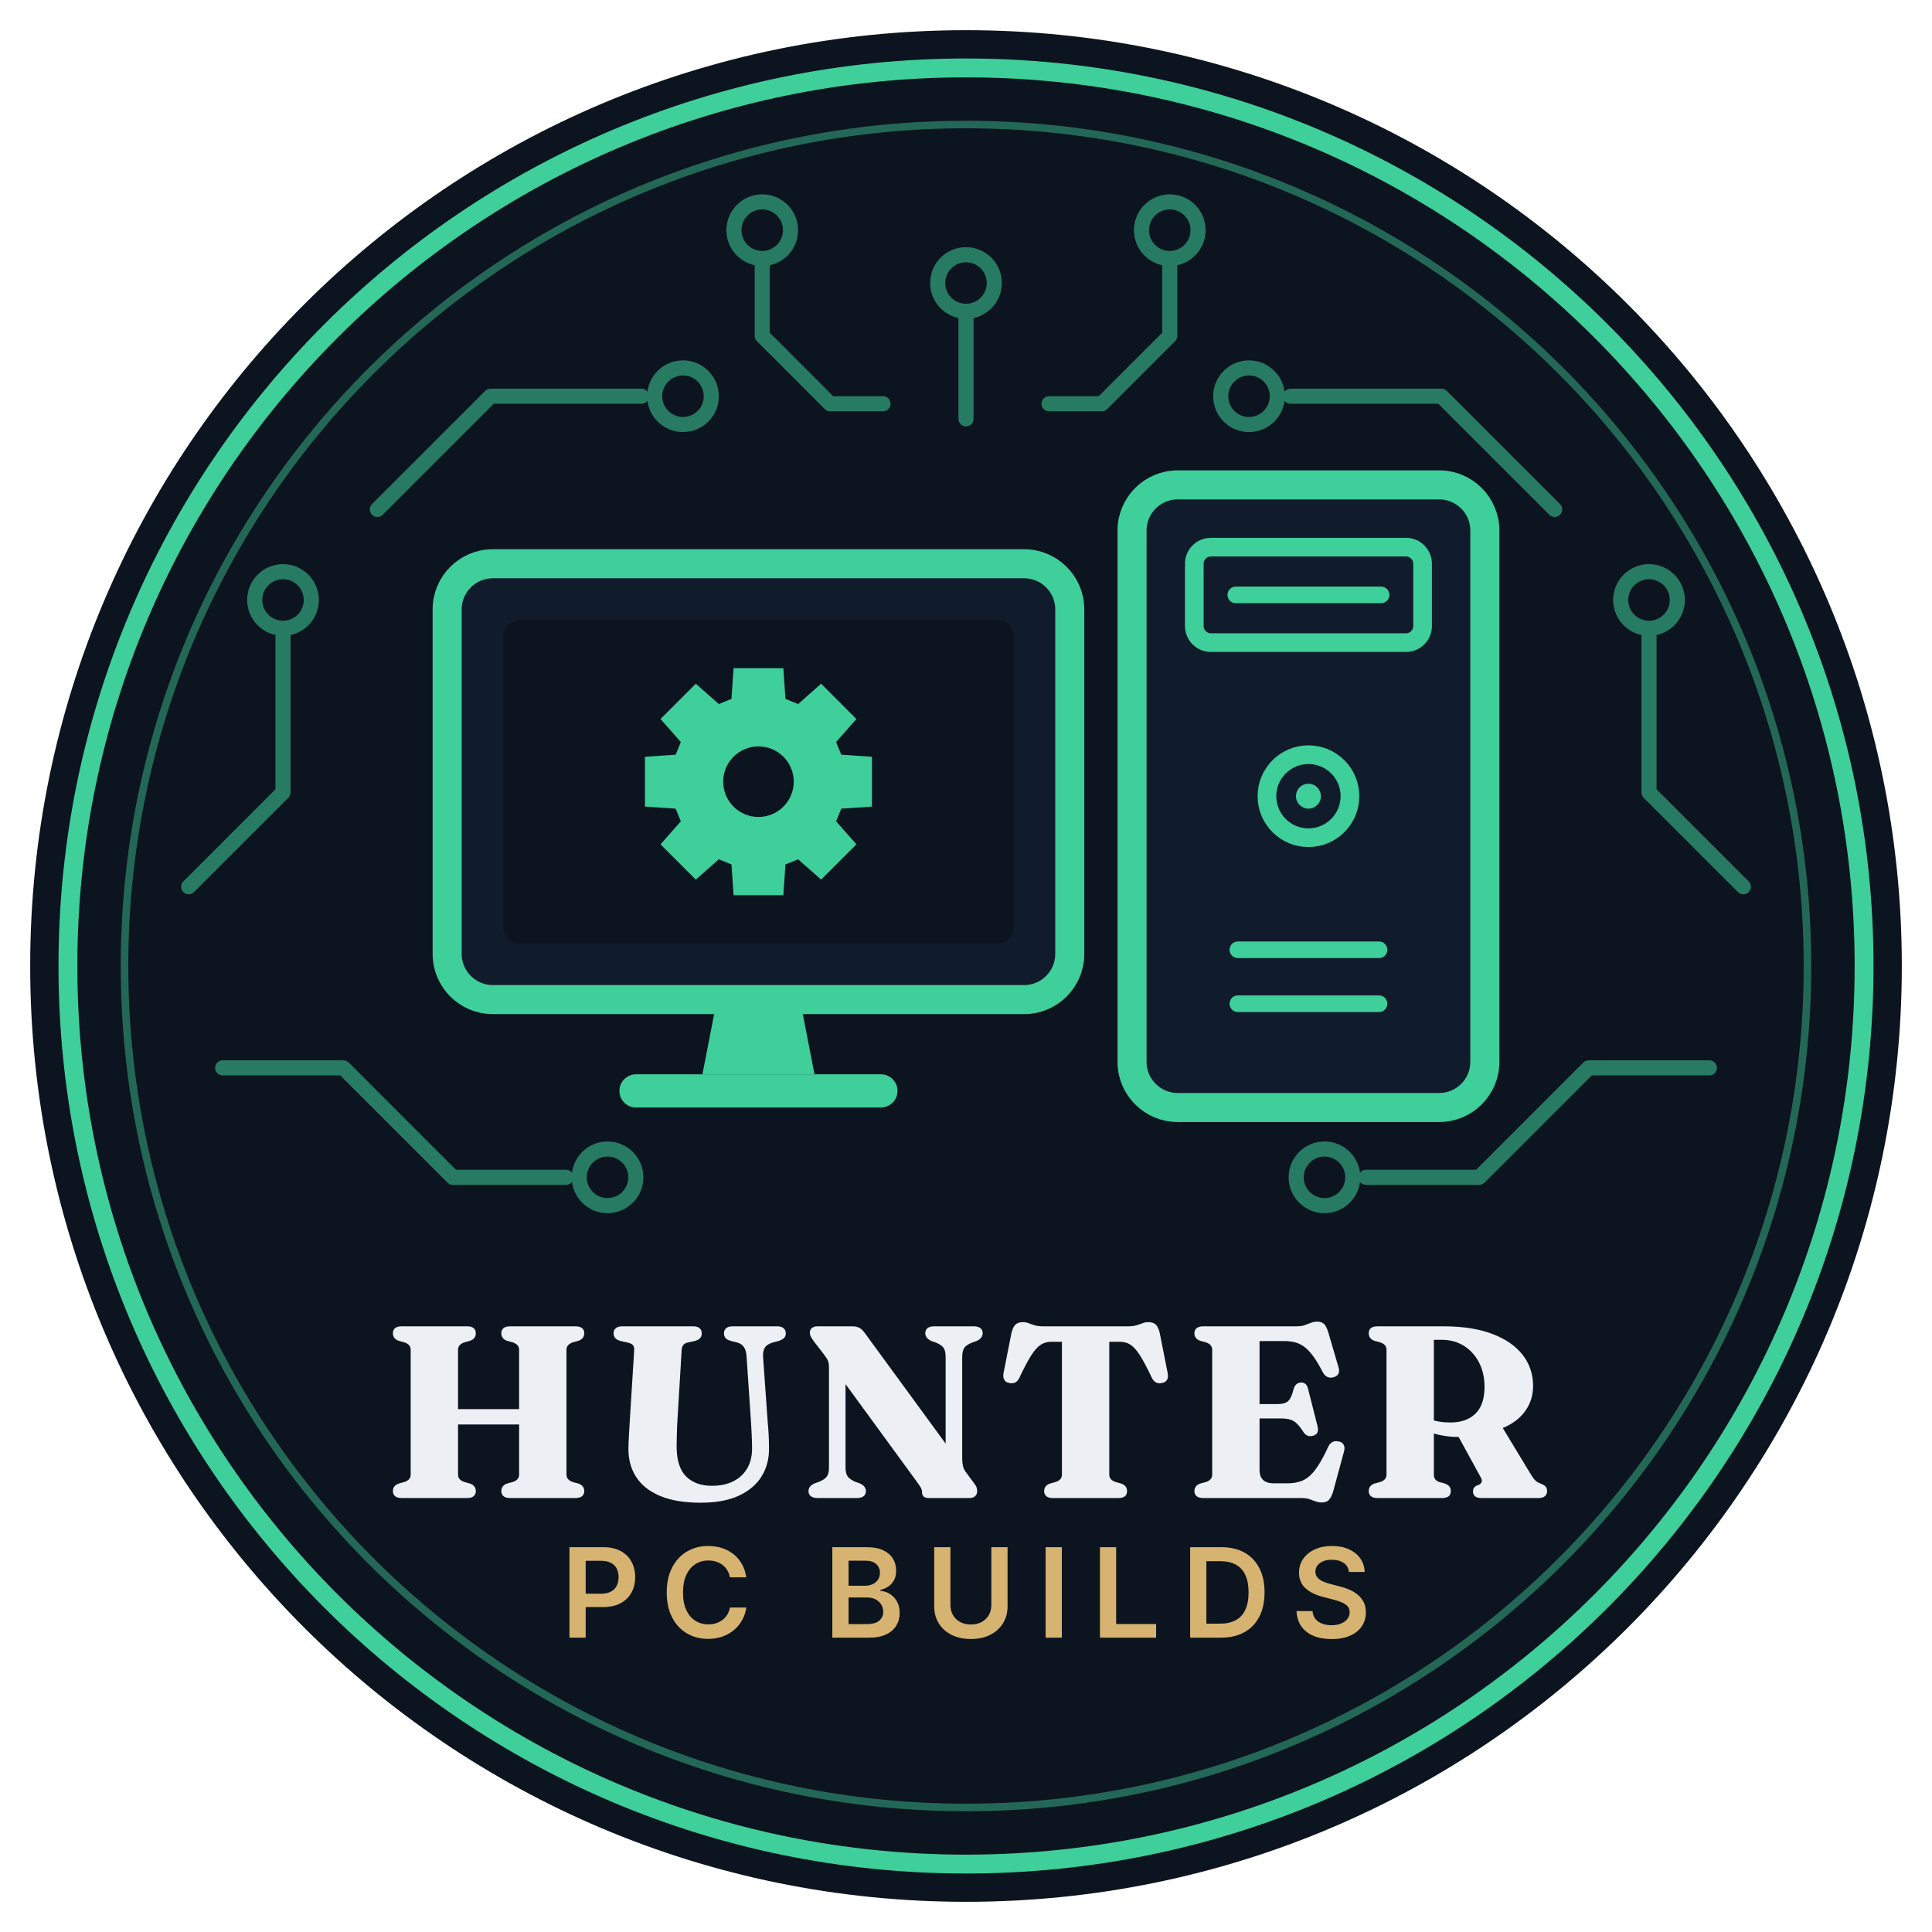
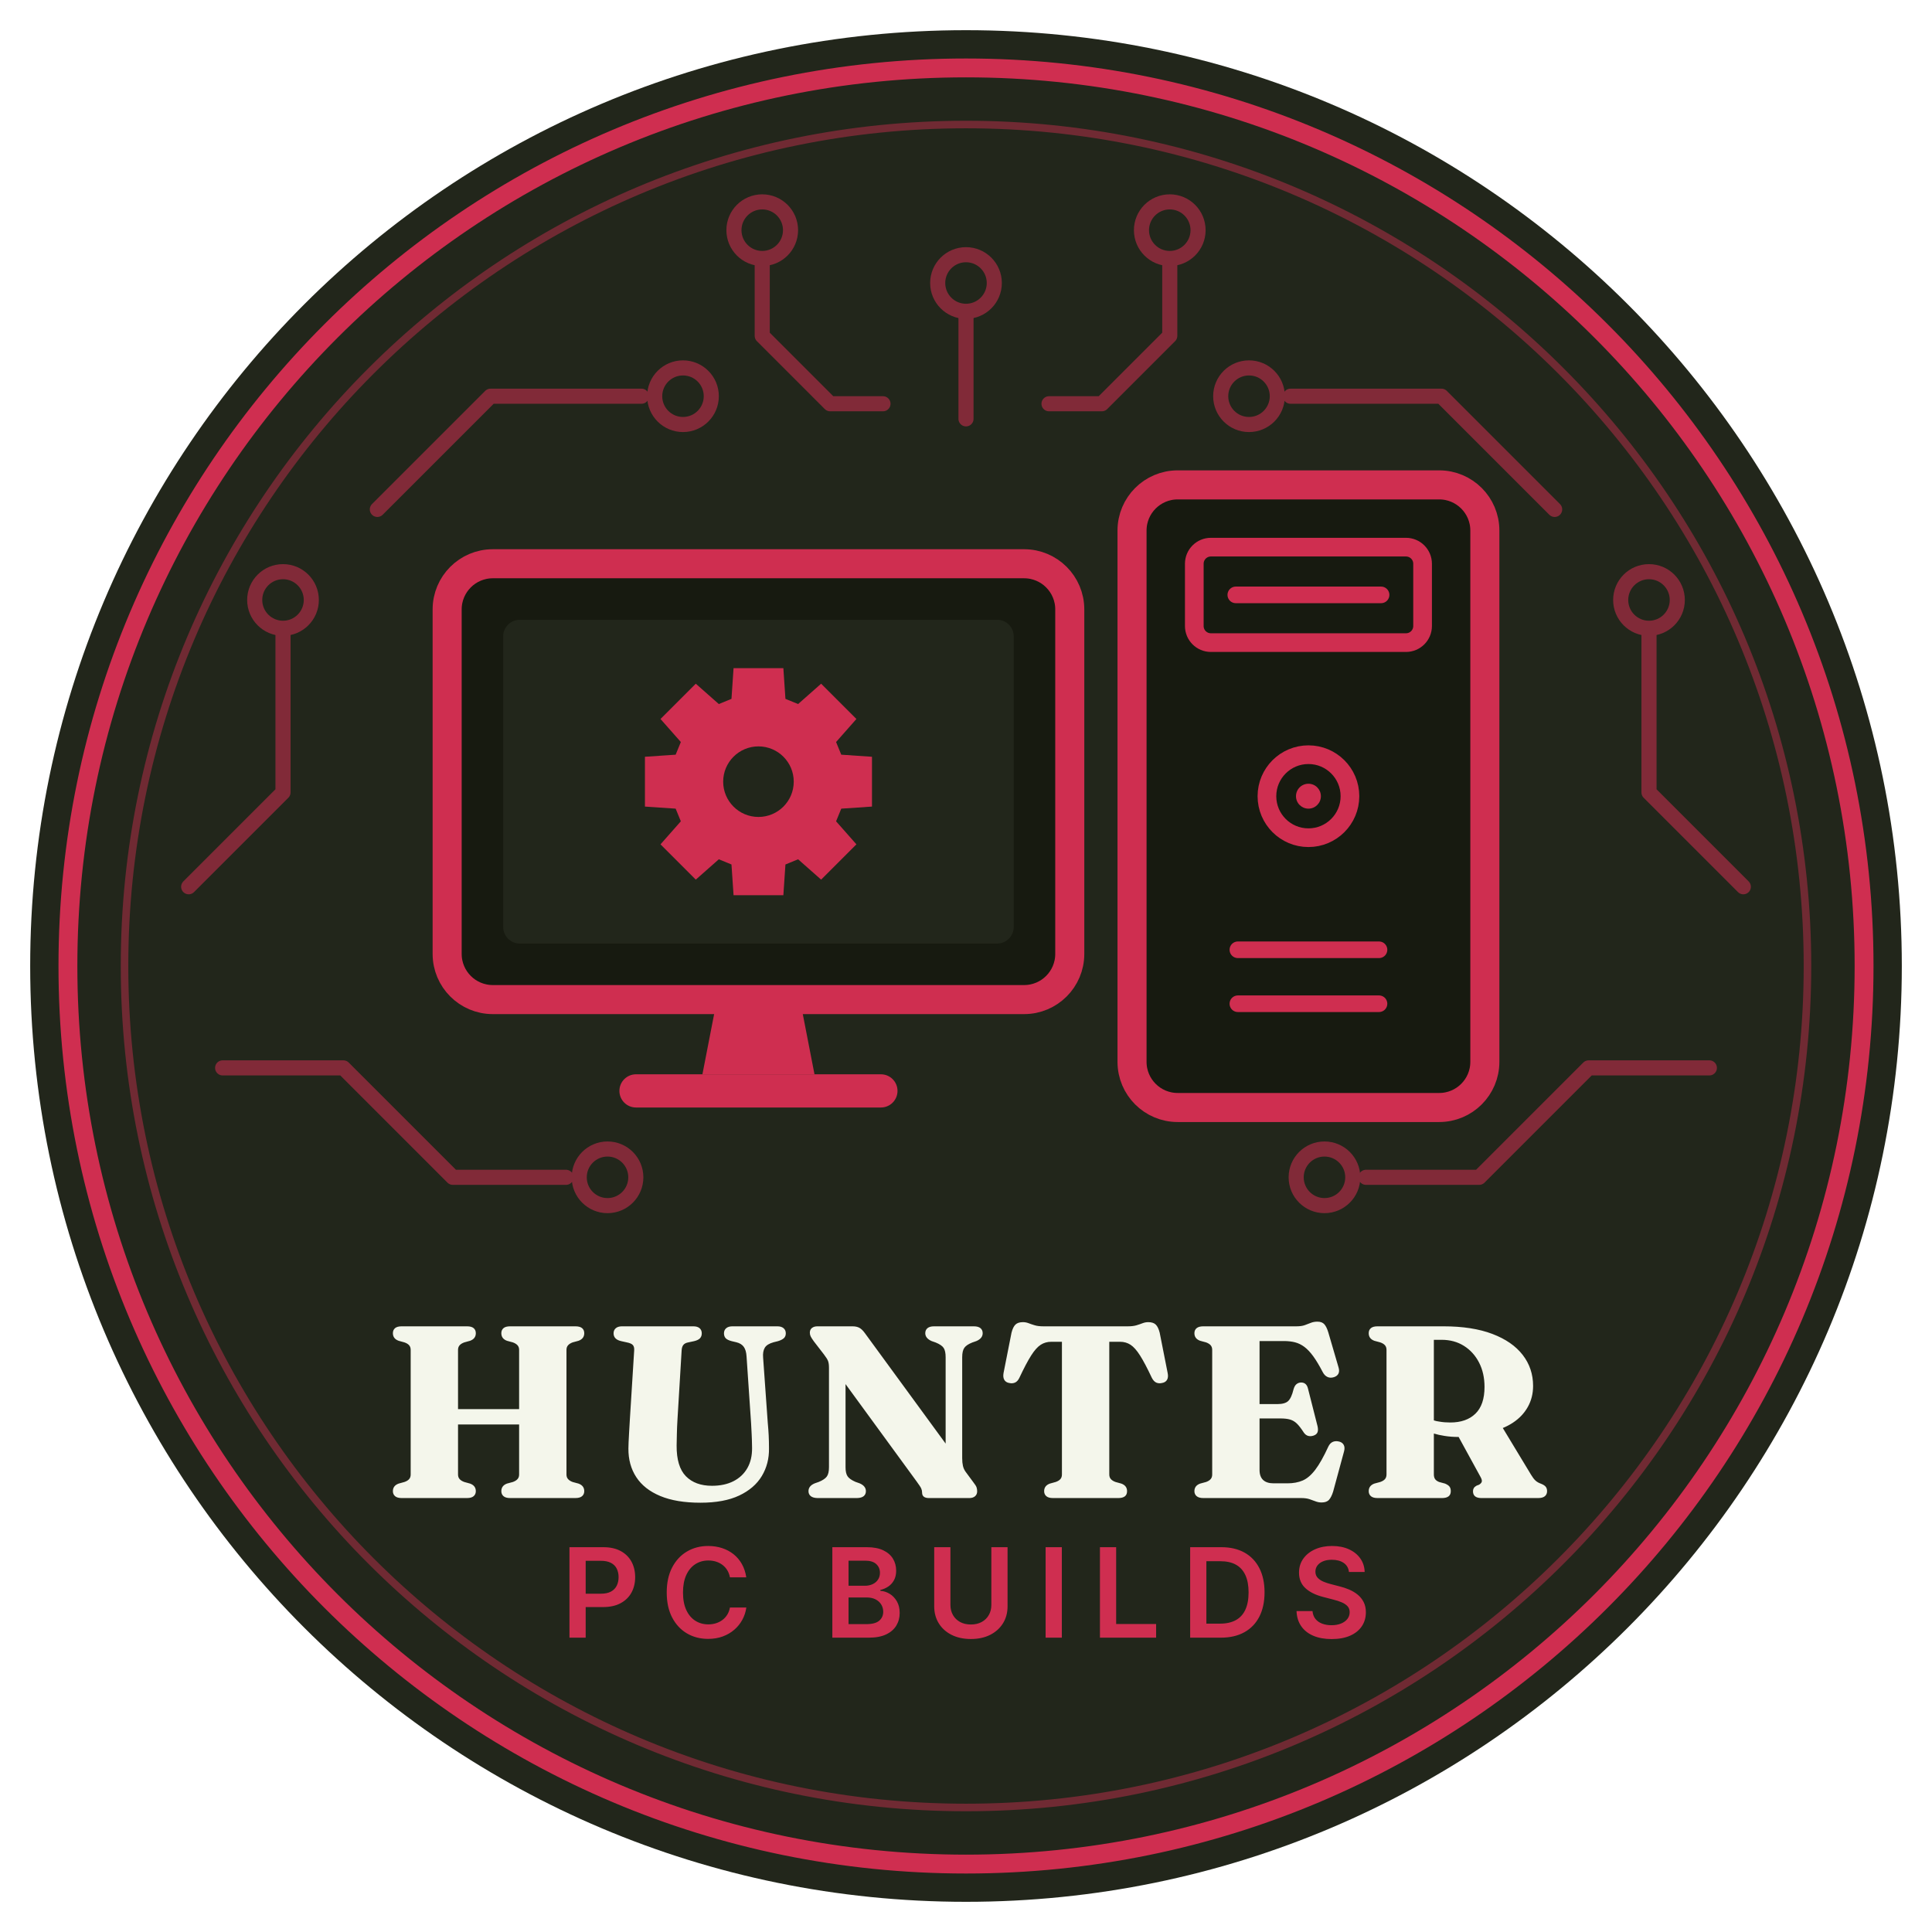
<svg xmlns="http://www.w3.org/2000/svg" viewBox="0 0 1024 1024" role="img" aria-label="HunterPCBuilds logo">
  <defs>
    <clipPath id="c">
      <circle cx="512" cy="512" r="432" />
    </clipPath>
  </defs>
-   <circle cx="512" cy="512" r="496" fill="#0c141f" />
-   <circle cx="512" cy="512" r="476" fill="none" stroke="#3ecf9a" stroke-width="10" />
-   <circle cx="512" cy="512" r="446" fill="none" stroke="#3ecf9a" stroke-width="4" opacity=".45" />
-   <g clip-path="url(#c)" fill="none" stroke="#3ecf9a" stroke-width="8" stroke-linecap="round" stroke-linejoin="round" opacity=".55">
+   <circle cx="512" cy="512" r="496" fill="#22261b" />
+   <circle cx="512" cy="512" r="476" fill="none" stroke="#cf2e50" stroke-width="10" />
+   <circle cx="512" cy="512" r="446" fill="none" stroke="#cf2e50" stroke-width="4" opacity=".45" />
+   <g clip-path="url(#c)" fill="none" stroke="#cf2e50" stroke-width="8" stroke-linecap="round" stroke-linejoin="round" opacity=".55">
    <path d="M100 470 L150 420 V334" />
    <path d="M924.0 470 L874.0 420 V 334" />
    <path d="M200 270 L260 210 H340" />
    <path d="M824.0 270 L764.0 210 H 684.0" />
    <path d="M404 138 V178 L440 214 H468" />
    <path d="M620.0 138 V 178 L584.0 214 H 556.0" />
    <path d="M118 566 H182 L240 624 H300" />
    <path d="M906.0 566 H 842.0 L784.0 624 H 724.0" />
    <path d="M512 166 V222" />
-     <circle cx="150" cy="318" r="15" fill="#0c141f" />
-     <circle cx="874" cy="318" r="15" fill="#0c141f" />
-     <circle cx="362" cy="210" r="15" fill="#0c141f" />
-     <circle cx="662" cy="210" r="15" fill="#0c141f" />
-     <circle cx="404" cy="122" r="15" fill="#0c141f" />
-     <circle cx="620" cy="122" r="15" fill="#0c141f" />
-     <circle cx="322" cy="624" r="15" fill="#0c141f" />
-     <circle cx="702" cy="624" r="15" fill="#0c141f" />
-     <circle cx="512" cy="150" r="15" fill="#0c141f" />
+     <circle cx="150" cy="318" r="15" fill="#22261b" />
+     <circle cx="874" cy="318" r="15" fill="#22261b" />
+     <circle cx="362" cy="210" r="15" fill="#22261b" />
+     <circle cx="662" cy="210" r="15" fill="#22261b" />
+     <circle cx="404" cy="122" r="15" fill="#22261b" />
+     <circle cx="620" cy="122" r="15" fill="#22261b" />
+     <circle cx="322" cy="624" r="15" fill="#22261b" />
+     <circle cx="702" cy="624" r="15" fill="#22261b" />
+     <circle cx="512" cy="150" r="15" fill="#22261b" />
  </g>
  <g transform="translate(512,422) scale(1.1) translate(-465,-412)">
-     <rect x="215" y="300" width="300" height="210" rx="22" fill="#101c2b" stroke="#3ecf9a" stroke-width="14" />
-     <rect x="242" y="327" width="246" height="156" rx="8" fill="#0c141f" />
-     <path d="M404.9,392.0 L419.7,393.0 L419.7,417.0 L404.9,418.0 L402.4,424.1 L412.2,435.2 L395.2,452.2 L384.1,442.4 L378.0,444.9 L377.0,459.7 L353.0,459.7 L352.0,444.9 L345.9,442.4 L334.8,452.2 L317.8,435.2 L327.6,424.1 L325.1,418.0 L310.3,417.0 L310.3,393.0 L325.1,392.0 L327.6,385.9 L317.8,374.8 L334.8,357.8 L345.9,367.6 L352.0,365.1 L353.0,350.3 L377.0,350.3 L378.0,365.1 L384.1,367.6 L395.2,357.8 L412.2,374.8 L402.4,385.9Z M382,405 A17,17 0 1 0 348,405 A17,17 0 1 0 382,405Z" fill="#3ecf9a" fill-rule="evenodd" />
-     <path d="M345 510 H385 L392 546 H338Z" fill="#3ecf9a" />
-     <rect x="298" y="546" width="134" height="16" rx="8" fill="#3ecf9a" />
-     <rect x="545" y="262" width="170" height="300" rx="22" fill="#101c2b" stroke="#3ecf9a" stroke-width="14" />
-     <rect x="575" y="292" width="110" height="46" rx="8" fill="none" stroke="#3ecf9a" stroke-width="9" />
-     <path d="M595 315 H665" stroke="#3ecf9a" stroke-width="8" stroke-linecap="round" />
-     <circle cx="630" cy="412" r="20" fill="none" stroke="#3ecf9a" stroke-width="9" />
-     <circle cx="630" cy="412" r="6" fill="#3ecf9a" />
-     <path d="M596 486 H664 M596 512 H664" stroke="#3ecf9a" stroke-width="8" stroke-linecap="round" />
+     <rect x="215" y="300" width="300" height="210" rx="22" fill="#171a10" stroke="#cf2e50" stroke-width="14" />
+     <rect x="242" y="327" width="246" height="156" rx="8" fill="#22261b" />
+     <path d="M404.9,392.0 L419.7,393.0 L419.7,417.0 L404.9,418.0 L402.4,424.1 L412.2,435.2 L395.2,452.2 L384.1,442.4 L378.0,444.9 L377.0,459.7 L353.0,459.7 L352.0,444.9 L345.9,442.4 L334.8,452.2 L317.8,435.2 L327.6,424.1 L325.1,418.0 L310.3,417.0 L310.3,393.0 L325.1,392.0 L327.6,385.9 L317.8,374.8 L334.8,357.8 L345.9,367.6 L352.0,365.1 L353.0,350.3 L377.0,350.3 L378.0,365.1 L384.1,367.6 L395.2,357.8 L412.2,374.8 L402.4,385.9Z M382,405 A17,17 0 1 0 348,405 A17,17 0 1 0 382,405Z" fill="#cf2e50" fill-rule="evenodd" />
+     <path d="M345 510 H385 L392 546 H338Z" fill="#cf2e50" />
+     <rect x="298" y="546" width="134" height="16" rx="8" fill="#cf2e50" />
+     <rect x="545" y="262" width="170" height="300" rx="22" fill="#171a10" stroke="#cf2e50" stroke-width="14" />
+     <rect x="575" y="292" width="110" height="46" rx="8" fill="none" stroke="#cf2e50" stroke-width="9" />
+     <path d="M595 315 H665" stroke="#cf2e50" stroke-width="8" stroke-linecap="round" />
+     <circle cx="630" cy="412" r="20" fill="none" stroke="#cf2e50" stroke-width="9" />
+     <circle cx="630" cy="412" r="6" fill="#cf2e50" />
+     <path d="M596 486 H664 M596 512 H664" stroke="#cf2e50" stroke-width="8" stroke-linecap="round" />
  </g>
-   <path d="M242.766 781.517Q242.766 783.012 243.611 783.955Q244.456 784.898 246.081 785.483L249.137 786.328Q252.193 787.433 252.193 790.359Q252.193 791.984 251.055 792.992Q249.917 794.0 247.512 794.0H212.923Q210.517 794.0 209.379 792.992Q208.242 791.984 208.242 790.359Q208.242 787.433 211.297 786.328L214.353 785.483Q216.044 784.898 216.856 783.955Q217.669 783.012 217.669 781.517V715.46Q217.669 713.964 216.856 713.022Q216.044 712.079 214.353 711.494L211.297 710.648Q208.242 709.543 208.242 706.617Q208.242 704.927 209.379 703.952Q210.517 702.977 212.923 702.977H247.512Q249.917 702.977 251.055 703.952Q252.193 704.927 252.193 706.617Q252.193 709.543 249.137 710.648L246.081 711.494Q244.456 712.079 243.611 713.022Q242.766 713.964 242.766 715.46V746.863H275.144V715.46Q275.144 713.964 274.299 713.022Q273.453 712.079 271.828 711.494L268.707 710.648Q265.716 709.543 265.716 706.617Q265.716 704.927 266.854 703.952Q267.992 702.977 270.398 702.977H304.922Q307.392 702.977 308.53 703.952Q309.668 704.927 309.668 706.617Q309.668 709.543 306.612 710.648L303.491 711.494Q301.931 712.079 301.086 713.022Q300.24 713.964 300.24 715.46V781.517Q300.24 783.012 301.086 783.955Q301.931 784.898 303.491 785.483L306.612 786.328Q309.668 787.433 309.668 790.359Q309.668 791.984 308.53 792.992Q307.392 794.0 304.922 794.0H270.398Q267.992 794.0 266.854 792.992Q265.716 791.984 265.716 790.359Q265.716 787.433 268.707 786.328L271.828 785.483Q273.453 784.898 274.299 783.955Q275.144 783.012 275.144 781.517V754.99H242.766Z M398.091 754.34 395.685 718.906Q395.49 715.655 394.222 713.867Q392.954 712.079 390.289 711.429L387.818 710.844Q385.542 710.258 384.632 709.283Q383.722 708.308 383.722 706.682Q383.722 704.992 384.892 703.984Q386.062 702.977 388.208 702.977H412.004Q414.15 702.977 415.32 703.984Q416.49 704.992 416.49 706.682Q416.49 708.308 415.483 709.251Q414.475 710.193 412.329 710.844L409.989 711.429Q406.478 712.404 405.34 714.354Q404.202 716.305 404.462 719.491L406.933 754.145Q407.258 757.526 407.421 760.776Q407.583 764.027 407.583 767.603Q407.713 775.795 403.78 782.329Q399.846 788.864 391.784 792.667Q383.722 796.471 371.239 796.471Q358.495 796.471 349.978 792.927Q341.461 789.384 337.235 782.915Q333.009 776.445 333.074 767.733Q333.074 766.368 333.171 764.352Q333.269 762.337 333.431 759.346Q333.594 756.355 333.854 752.129L336.13 715.72Q336.26 713.834 335.414 712.892Q334.569 711.949 332.229 711.494L329.303 710.844Q325.207 709.933 325.207 706.682Q325.207 704.992 326.377 703.984Q327.547 702.977 329.693 702.977H367.468Q369.678 702.977 370.816 703.984Q371.954 704.992 371.954 706.682Q371.954 708.308 371.011 709.316Q370.068 710.323 367.858 710.844L364.802 711.494Q363.047 711.819 362.234 712.794Q361.421 713.769 361.291 715.59L359.081 752.259Q358.82 756.55 358.755 760.061Q358.69 763.572 358.625 766.173Q358.56 777.356 363.534 782.427Q368.508 787.498 377.35 787.498Q383.982 787.498 388.761 785.06Q393.539 782.622 396.108 778.136Q398.676 773.65 398.611 767.408Q398.546 762.792 398.383 759.866Q398.221 756.94 398.091 754.34Z M458.946 790.359Q458.946 791.984 457.809 792.96Q456.671 793.935 454.265 794.0H433.265Q430.859 793.935 429.689 792.96Q428.518 791.984 428.518 790.359Q428.518 787.563 431.834 786.198L434.045 785.418Q437.036 784.182 438.206 782.622Q439.376 781.062 439.376 777.616V724.952Q439.376 722.677 438.889 721.376Q438.401 720.076 436.646 717.8L431.379 710.974Q430.144 709.283 429.689 708.34Q429.234 707.398 429.234 706.357Q429.234 704.732 430.339 703.854Q431.444 702.977 433.265 702.977H451.794Q454.005 702.977 455.468 703.757Q456.931 704.537 458.426 706.617L501.207 765.133V719.361Q501.207 716.045 500.167 714.452Q499.127 712.859 495.941 711.559L493.73 710.779Q490.414 709.283 490.414 706.617Q490.414 704.927 491.585 703.952Q492.755 702.977 495.096 702.977H516.096Q518.502 702.977 519.672 703.952Q520.842 704.927 520.842 706.617Q520.842 709.348 517.526 710.779L515.316 711.559Q512.325 712.729 511.155 714.322Q509.984 715.915 509.984 719.361V772.87Q509.984 775.21 510.375 776.933Q510.765 778.656 511.805 780.086L515.836 785.548Q517.331 787.433 517.624 788.409Q517.917 789.384 517.917 790.424Q517.917 792.049 516.811 793.025Q515.706 794.0 513.755 794.0H492.365Q488.724 794.0 488.724 791.074Q488.724 789.969 488.269 788.929Q487.814 787.888 485.798 785.158L448.154 733.599V777.681Q448.154 780.867 449.226 782.46Q450.299 784.052 453.42 785.418L455.63 786.198Q458.946 787.628 458.946 790.359Z M552.961 702.977H597.822Q600.553 702.977 602.373 702.424Q604.194 701.871 605.624 701.319Q607.055 700.766 608.615 700.766Q611.216 700.766 612.548 702.034Q613.881 703.302 614.661 706.357L618.888 727.748Q619.343 729.958 618.562 731.324Q617.782 732.689 615.897 733.014Q614.141 733.404 612.809 732.787Q611.476 732.169 610.5 730.284Q606.859 722.547 604.259 718.451Q601.658 714.354 599.22 712.762Q596.782 711.169 593.596 711.169H587.94V781.517Q587.94 783.012 588.785 783.955Q589.63 784.898 591.255 785.483L594.311 786.328Q597.367 787.433 597.367 790.359Q597.367 794.0 592.686 794.0H558.097Q555.691 794.0 554.553 792.992Q553.416 791.984 553.416 790.359Q553.416 787.433 556.471 786.328L559.527 785.483Q561.218 784.898 562.03 783.955Q562.843 783.012 562.843 781.517V711.169H557.187Q554.066 711.169 551.595 712.762Q549.125 714.354 546.524 718.451Q543.923 722.547 540.282 730.284Q539.372 732.169 538.007 732.787Q536.641 733.404 534.886 733.014Q533.065 732.689 532.285 731.324Q531.505 729.958 531.895 727.748L536.121 706.357Q536.901 703.302 538.234 702.034Q539.567 700.766 542.168 700.766Q543.728 700.766 545.159 701.319Q546.589 701.871 548.409 702.424Q550.23 702.977 552.961 702.977Z M633.061 706.617Q633.061 704.927 634.232 703.952Q635.402 702.977 637.807 702.977H687.155Q689.821 702.977 691.544 702.359Q693.267 701.741 694.795 701.124Q696.323 700.506 698.273 700.506Q700.679 700.506 701.914 701.871Q703.149 703.237 704.06 706.292L709.456 724.757Q710.041 726.708 709.423 728.008Q708.806 729.308 707.115 729.893Q705.165 730.544 703.604 729.828Q702.044 729.113 701.069 727.228Q698.403 722.091 696.062 718.873Q693.722 715.655 691.381 713.899Q689.041 712.144 686.408 711.461Q683.774 710.779 680.393 710.779H667.585V744.197H677.013Q681.044 744.197 682.767 742.572Q684.49 740.946 685.595 736.395Q686.115 734.51 687.123 733.664Q688.13 732.819 689.496 732.754Q692.487 732.689 693.267 736.005L698.338 755.965Q698.793 758.046 698.273 759.216Q697.753 760.386 696.193 760.906Q694.632 761.427 693.299 761.036Q691.966 760.646 690.991 759.216Q689.041 756.16 687.415 754.567Q685.79 752.974 683.774 752.389Q681.759 751.804 678.638 751.804H667.585V779.111Q667.585 782.622 669.471 784.41Q671.356 786.198 675.062 786.198H682.344Q686.96 786.198 690.439 784.703Q693.917 783.207 697.135 778.981Q700.354 774.755 704.06 766.693Q704.905 764.938 706.27 764.287Q707.635 763.637 709.326 763.962Q711.276 764.287 712.122 765.685Q712.967 767.083 712.382 769.229L706.595 790.554Q705.685 793.48 704.417 794.91Q703.149 796.341 700.484 796.341Q698.793 796.341 697.298 795.755Q695.802 795.17 694.047 794.585Q692.292 794.0 689.691 794.0H637.807Q635.402 794.0 634.232 792.992Q633.061 791.984 633.061 790.359Q633.061 787.433 636.117 786.328L639.238 785.483Q640.863 784.898 641.676 783.955Q642.489 783.012 642.489 781.517V715.46Q642.489 713.964 641.676 713.022Q640.863 712.079 639.238 711.494L636.117 710.648Q633.061 709.543 633.061 706.617Z M812.573 734.575Q812.573 740.686 809.777 745.693Q806.981 750.699 801.845 754.08Q799.374 755.705 796.513 756.875L811.532 781.712Q812.703 783.662 813.808 784.703Q814.913 785.743 816.734 786.393Q818.554 787.108 819.269 788.018Q819.984 788.929 819.984 790.359Q819.984 791.984 818.847 792.992Q817.709 794.0 815.238 794.0H785.201Q780.714 794.0 780.714 790.359Q780.714 789.449 781.137 788.734Q781.56 788.018 782.6 787.433L783.965 786.913Q785.201 786.133 785.396 785.255Q785.591 784.378 784.68 782.752L773.107 761.622Q773.042 761.622 773.042 761.622Q769.011 761.622 765.5 761.036Q762.51 760.581 759.974 759.801V781.452Q759.974 783.012 760.624 783.955Q761.274 784.898 762.77 785.483L765.891 786.328Q767.711 787.108 768.329 788.018Q768.946 788.929 768.946 790.359Q768.946 794.0 764.265 794.0H730.131Q727.726 794.0 726.588 792.992Q725.45 791.984 725.45 790.359Q725.45 787.433 728.441 786.328L731.562 785.483Q733.252 784.898 734.065 783.955Q734.878 783.012 734.878 781.452V715.46Q734.878 713.964 734.065 713.022Q733.252 712.079 731.562 711.494L728.441 710.648Q725.45 709.543 725.45 706.617Q725.45 704.927 726.588 703.952Q727.726 702.977 730.131 702.977H765.045Q780.389 702.977 790.987 707.008Q801.585 711.039 807.079 718.158Q812.573 725.277 812.573 734.575ZM759.974 752.844Q761.404 753.299 762.965 753.495Q765.565 753.95 768.686 753.95Q777.203 753.95 782.015 749.268Q786.826 744.587 786.826 735.095Q786.826 727.813 783.933 722.189Q781.039 716.565 775.936 713.347Q770.832 710.128 764.07 710.128H759.974Z" fill="#eceff4" />
-   <path d="M301.828 868.0V820.045H319.754Q325.258 820.045 329.024 822.105Q332.789 824.165 334.72 827.753Q336.651 831.342 336.651 835.912Q336.651 840.514 334.704 844.087Q332.757 847.659 328.959 849.719Q325.161 851.779 319.626 851.779H310.421V868.0ZM310.421 844.698H318.499Q321.75 844.698 323.826 843.572Q325.902 842.445 326.883 840.45Q327.865 838.455 327.865 835.912Q327.865 833.369 326.883 831.406Q325.902 829.443 323.81 828.349Q321.718 827.254 318.435 827.254H310.421Z M375.327 868.644Q369.019 868.644 364.062 865.715Q359.106 862.786 356.241 857.283Q353.377 851.779 353.377 844.055Q353.377 836.298 356.258 830.779Q359.138 825.259 364.111 822.33Q369.083 819.401 375.327 819.401Q379.253 819.401 382.681 820.512Q386.109 821.622 388.796 823.762Q391.484 825.903 393.222 828.992Q394.96 832.082 395.539 836.009H386.881Q386.463 833.852 385.449 832.211Q384.435 830.569 382.922 829.427Q381.41 828.284 379.511 827.689Q377.612 827.093 375.456 827.093Q371.529 827.093 368.488 829.073Q365.446 831.052 363.724 834.834Q362.003 838.615 362.003 844.055Q362.003 849.558 363.74 853.324Q365.478 857.089 368.52 859.021Q371.561 860.952 375.423 860.952Q377.58 860.952 379.479 860.356Q381.378 859.761 382.906 858.618Q384.435 857.476 385.465 855.818Q386.495 854.161 386.881 852.036H395.571Q395.088 855.48 393.463 858.489Q391.838 861.499 389.198 863.784Q386.559 866.069 383.067 867.356Q379.575 868.644 375.327 868.644Z  M441.156 868.0V820.045H459.501Q464.683 820.045 468.127 821.686Q471.57 823.328 473.276 826.128Q474.982 828.928 474.982 832.5Q474.982 835.429 473.855 837.505Q472.729 839.581 470.846 840.868Q468.963 842.156 466.614 842.703V843.186Q469.157 843.314 471.506 844.731Q473.855 846.147 475.352 848.721Q476.849 851.296 476.849 854.933Q476.849 858.666 475.046 861.627Q473.244 864.588 469.623 866.294Q466.002 868.0 460.499 868.0ZM449.749 860.823H459.147Q463.91 860.823 466.019 858.988Q468.127 857.154 468.127 854.289Q468.127 852.133 467.065 850.411Q466.002 848.689 464.055 847.692Q462.108 846.694 459.437 846.694H449.749ZM449.749 840.482H458.407Q460.692 840.482 462.494 839.645Q464.297 838.809 465.343 837.264Q466.389 835.719 466.389 833.595Q466.389 830.795 464.425 828.992Q462.462 827.19 458.6 827.19H449.749Z M514.591 868.708Q508.733 868.708 504.356 866.503Q499.979 864.299 497.565 860.388Q495.151 856.478 495.151 851.361V820.045H503.745V850.653Q503.745 853.646 505.08 855.995Q506.416 858.345 508.846 859.68Q511.276 861.016 514.591 861.016Q517.906 861.016 520.336 859.68Q522.766 858.345 524.101 855.995Q525.437 853.646 525.437 850.653V820.045H534.03V851.361Q534.03 856.478 531.6 860.388Q529.17 864.299 524.809 866.503Q520.448 868.708 514.591 868.708Z M562.793 820.045V868.0H554.2V820.045Z M582.995 868.0V820.045H591.588V860.758H612.765V868.0Z M647.032 868.0H630.811V820.045H647.353Q654.498 820.045 659.616 822.909Q664.733 825.774 667.485 831.149Q670.237 836.523 670.237 843.958Q670.237 851.457 667.485 856.848Q664.733 862.239 659.535 865.119Q654.338 868.0 647.032 868.0ZM639.404 860.565H646.613Q651.634 860.565 654.997 858.715Q658.361 856.864 660.066 853.179Q661.772 849.494 661.772 843.958Q661.772 838.487 660.066 834.818Q658.361 831.149 655.062 829.314Q651.763 827.48 646.839 827.48H639.404Z M705.79 868.74Q700.222 868.74 696.119 867.002Q692.015 865.264 689.698 861.949Q687.381 858.634 687.188 853.903H695.652Q695.878 856.414 697.229 858.087Q698.581 859.761 700.802 860.581Q703.022 861.402 705.726 861.402Q708.558 861.402 710.731 860.533Q712.903 859.664 714.126 858.103Q715.349 856.542 715.349 854.482Q715.349 852.616 714.271 851.393Q713.193 850.17 711.246 849.317Q709.298 848.464 706.692 847.82L701.252 846.404Q695.234 844.859 691.871 841.737Q688.507 838.615 688.507 833.53Q688.507 829.282 690.792 826.096Q693.077 822.909 697.036 821.155Q700.995 819.401 706.016 819.401Q711.133 819.401 714.995 821.171Q718.857 822.942 721.03 826.064Q723.202 829.185 723.299 833.176H714.963Q714.641 830.087 712.211 828.397Q709.781 826.707 705.887 826.707Q703.183 826.707 701.236 827.528Q699.289 828.349 698.243 829.765Q697.197 831.181 697.197 833.015Q697.197 835.011 698.436 836.298Q699.675 837.586 701.558 838.358Q703.441 839.13 705.372 839.613L709.846 840.772Q712.517 841.416 715.027 842.478Q717.538 843.54 719.549 845.165Q721.561 846.79 722.752 849.108Q723.942 851.425 723.942 854.547Q723.942 858.763 721.786 861.965Q719.63 865.168 715.574 866.954Q711.519 868.74 705.79 868.74Z" fill="#d6b370" />
+   <path d="M242.766 781.517Q242.766 783.012 243.611 783.955Q244.456 784.898 246.081 785.483L249.137 786.328Q252.193 787.433 252.193 790.359Q252.193 791.984 251.055 792.992Q249.917 794.0 247.512 794.0H212.923Q210.517 794.0 209.379 792.992Q208.242 791.984 208.242 790.359Q208.242 787.433 211.297 786.328L214.353 785.483Q216.044 784.898 216.856 783.955Q217.669 783.012 217.669 781.517V715.46Q217.669 713.964 216.856 713.022Q216.044 712.079 214.353 711.494L211.297 710.648Q208.242 709.543 208.242 706.617Q208.242 704.927 209.379 703.952Q210.517 702.977 212.923 702.977H247.512Q249.917 702.977 251.055 703.952Q252.193 704.927 252.193 706.617Q252.193 709.543 249.137 710.648L246.081 711.494Q244.456 712.079 243.611 713.022Q242.766 713.964 242.766 715.46V746.863H275.144V715.46Q275.144 713.964 274.299 713.022Q273.453 712.079 271.828 711.494L268.707 710.648Q265.716 709.543 265.716 706.617Q265.716 704.927 266.854 703.952Q267.992 702.977 270.398 702.977H304.922Q307.392 702.977 308.53 703.952Q309.668 704.927 309.668 706.617Q309.668 709.543 306.612 710.648L303.491 711.494Q301.931 712.079 301.086 713.022Q300.24 713.964 300.24 715.46V781.517Q300.24 783.012 301.086 783.955Q301.931 784.898 303.491 785.483L306.612 786.328Q309.668 787.433 309.668 790.359Q309.668 791.984 308.53 792.992Q307.392 794.0 304.922 794.0H270.398Q267.992 794.0 266.854 792.992Q265.716 791.984 265.716 790.359Q265.716 787.433 268.707 786.328L271.828 785.483Q273.453 784.898 274.299 783.955Q275.144 783.012 275.144 781.517V754.99H242.766Z M398.091 754.34 395.685 718.906Q395.49 715.655 394.222 713.867Q392.954 712.079 390.289 711.429L387.818 710.844Q385.542 710.258 384.632 709.283Q383.722 708.308 383.722 706.682Q383.722 704.992 384.892 703.984Q386.062 702.977 388.208 702.977H412.004Q414.15 702.977 415.32 703.984Q416.49 704.992 416.49 706.682Q416.49 708.308 415.483 709.251Q414.475 710.193 412.329 710.844L409.989 711.429Q406.478 712.404 405.34 714.354Q404.202 716.305 404.462 719.491L406.933 754.145Q407.258 757.526 407.421 760.776Q407.583 764.027 407.583 767.603Q407.713 775.795 403.78 782.329Q399.846 788.864 391.784 792.667Q383.722 796.471 371.239 796.471Q358.495 796.471 349.978 792.927Q341.461 789.384 337.235 782.915Q333.009 776.445 333.074 767.733Q333.074 766.368 333.171 764.352Q333.269 762.337 333.431 759.346Q333.594 756.355 333.854 752.129L336.13 715.72Q336.26 713.834 335.414 712.892Q334.569 711.949 332.229 711.494L329.303 710.844Q325.207 709.933 325.207 706.682Q325.207 704.992 326.377 703.984Q327.547 702.977 329.693 702.977H367.468Q369.678 702.977 370.816 703.984Q371.954 704.992 371.954 706.682Q371.954 708.308 371.011 709.316Q370.068 710.323 367.858 710.844L364.802 711.494Q363.047 711.819 362.234 712.794Q361.421 713.769 361.291 715.59L359.081 752.259Q358.82 756.55 358.755 760.061Q358.69 763.572 358.625 766.173Q358.56 777.356 363.534 782.427Q368.508 787.498 377.35 787.498Q383.982 787.498 388.761 785.06Q393.539 782.622 396.108 778.136Q398.676 773.65 398.611 767.408Q398.546 762.792 398.383 759.866Q398.221 756.94 398.091 754.34Z M458.946 790.359Q458.946 791.984 457.809 792.96Q456.671 793.935 454.265 794.0H433.265Q430.859 793.935 429.689 792.96Q428.518 791.984 428.518 790.359Q428.518 787.563 431.834 786.198L434.045 785.418Q437.036 784.182 438.206 782.622Q439.376 781.062 439.376 777.616V724.952Q439.376 722.677 438.889 721.376Q438.401 720.076 436.646 717.8L431.379 710.974Q430.144 709.283 429.689 708.34Q429.234 707.398 429.234 706.357Q429.234 704.732 430.339 703.854Q431.444 702.977 433.265 702.977H451.794Q454.005 702.977 455.468 703.757Q456.931 704.537 458.426 706.617L501.207 765.133V719.361Q501.207 716.045 500.167 714.452Q499.127 712.859 495.941 711.559L493.73 710.779Q490.414 709.283 490.414 706.617Q490.414 704.927 491.585 703.952Q492.755 702.977 495.096 702.977H516.096Q518.502 702.977 519.672 703.952Q520.842 704.927 520.842 706.617Q520.842 709.348 517.526 710.779L515.316 711.559Q512.325 712.729 511.155 714.322Q509.984 715.915 509.984 719.361V772.87Q509.984 775.21 510.375 776.933Q510.765 778.656 511.805 780.086L515.836 785.548Q517.331 787.433 517.624 788.409Q517.917 789.384 517.917 790.424Q517.917 792.049 516.811 793.025Q515.706 794.0 513.755 794.0H492.365Q488.724 794.0 488.724 791.074Q488.724 789.969 488.269 788.929Q487.814 787.888 485.798 785.158L448.154 733.599V777.681Q448.154 780.867 449.226 782.46Q450.299 784.052 453.42 785.418L455.63 786.198Q458.946 787.628 458.946 790.359Z M552.961 702.977H597.822Q600.553 702.977 602.373 702.424Q604.194 701.871 605.624 701.319Q607.055 700.766 608.615 700.766Q611.216 700.766 612.548 702.034Q613.881 703.302 614.661 706.357L618.888 727.748Q619.343 729.958 618.562 731.324Q617.782 732.689 615.897 733.014Q614.141 733.404 612.809 732.787Q611.476 732.169 610.5 730.284Q606.859 722.547 604.259 718.451Q601.658 714.354 599.22 712.762Q596.782 711.169 593.596 711.169H587.94V781.517Q587.94 783.012 588.785 783.955Q589.63 784.898 591.255 785.483L594.311 786.328Q597.367 787.433 597.367 790.359Q597.367 794.0 592.686 794.0H558.097Q555.691 794.0 554.553 792.992Q553.416 791.984 553.416 790.359Q553.416 787.433 556.471 786.328L559.527 785.483Q561.218 784.898 562.03 783.955Q562.843 783.012 562.843 781.517V711.169H557.187Q554.066 711.169 551.595 712.762Q549.125 714.354 546.524 718.451Q543.923 722.547 540.282 730.284Q539.372 732.169 538.007 732.787Q536.641 733.404 534.886 733.014Q533.065 732.689 532.285 731.324Q531.505 729.958 531.895 727.748L536.121 706.357Q536.901 703.302 538.234 702.034Q539.567 700.766 542.168 700.766Q543.728 700.766 545.159 701.319Q546.589 701.871 548.409 702.424Q550.23 702.977 552.961 702.977Z M633.061 706.617Q633.061 704.927 634.232 703.952Q635.402 702.977 637.807 702.977H687.155Q689.821 702.977 691.544 702.359Q693.267 701.741 694.795 701.124Q696.323 700.506 698.273 700.506Q700.679 700.506 701.914 701.871Q703.149 703.237 704.06 706.292L709.456 724.757Q710.041 726.708 709.423 728.008Q708.806 729.308 707.115 729.893Q705.165 730.544 703.604 729.828Q702.044 729.113 701.069 727.228Q698.403 722.091 696.062 718.873Q693.722 715.655 691.381 713.899Q689.041 712.144 686.408 711.461Q683.774 710.779 680.393 710.779H667.585V744.197H677.013Q681.044 744.197 682.767 742.572Q684.49 740.946 685.595 736.395Q686.115 734.51 687.123 733.664Q688.13 732.819 689.496 732.754Q692.487 732.689 693.267 736.005L698.338 755.965Q698.793 758.046 698.273 759.216Q697.753 760.386 696.193 760.906Q694.632 761.427 693.299 761.036Q691.966 760.646 690.991 759.216Q689.041 756.16 687.415 754.567Q685.79 752.974 683.774 752.389Q681.759 751.804 678.638 751.804H667.585V779.111Q667.585 782.622 669.471 784.41Q671.356 786.198 675.062 786.198H682.344Q686.96 786.198 690.439 784.703Q693.917 783.207 697.135 778.981Q700.354 774.755 704.06 766.693Q704.905 764.938 706.27 764.287Q707.635 763.637 709.326 763.962Q711.276 764.287 712.122 765.685Q712.967 767.083 712.382 769.229L706.595 790.554Q705.685 793.48 704.417 794.91Q703.149 796.341 700.484 796.341Q698.793 796.341 697.298 795.755Q695.802 795.17 694.047 794.585Q692.292 794.0 689.691 794.0H637.807Q635.402 794.0 634.232 792.992Q633.061 791.984 633.061 790.359Q633.061 787.433 636.117 786.328L639.238 785.483Q640.863 784.898 641.676 783.955Q642.489 783.012 642.489 781.517V715.46Q642.489 713.964 641.676 713.022Q640.863 712.079 639.238 711.494L636.117 710.648Q633.061 709.543 633.061 706.617Z M812.573 734.575Q812.573 740.686 809.777 745.693Q806.981 750.699 801.845 754.08Q799.374 755.705 796.513 756.875L811.532 781.712Q812.703 783.662 813.808 784.703Q814.913 785.743 816.734 786.393Q818.554 787.108 819.269 788.018Q819.984 788.929 819.984 790.359Q819.984 791.984 818.847 792.992Q817.709 794.0 815.238 794.0H785.201Q780.714 794.0 780.714 790.359Q780.714 789.449 781.137 788.734Q781.56 788.018 782.6 787.433L783.965 786.913Q785.201 786.133 785.396 785.255Q785.591 784.378 784.68 782.752L773.107 761.622Q773.042 761.622 773.042 761.622Q769.011 761.622 765.5 761.036Q762.51 760.581 759.974 759.801V781.452Q759.974 783.012 760.624 783.955Q761.274 784.898 762.77 785.483L765.891 786.328Q767.711 787.108 768.329 788.018Q768.946 788.929 768.946 790.359Q768.946 794.0 764.265 794.0H730.131Q727.726 794.0 726.588 792.992Q725.45 791.984 725.45 790.359Q725.45 787.433 728.441 786.328L731.562 785.483Q733.252 784.898 734.065 783.955Q734.878 783.012 734.878 781.452V715.46Q734.878 713.964 734.065 713.022Q733.252 712.079 731.562 711.494L728.441 710.648Q725.45 709.543 725.45 706.617Q725.45 704.927 726.588 703.952Q727.726 702.977 730.131 702.977H765.045Q780.389 702.977 790.987 707.008Q801.585 711.039 807.079 718.158Q812.573 725.277 812.573 734.575ZM759.974 752.844Q761.404 753.299 762.965 753.495Q765.565 753.95 768.686 753.95Q777.203 753.95 782.015 749.268Q786.826 744.587 786.826 735.095Q786.826 727.813 783.933 722.189Q781.039 716.565 775.936 713.347Q770.832 710.128 764.07 710.128H759.974Z" fill="#f4f6eb" />
+   <path d="M301.828 868.0V820.045H319.754Q325.258 820.045 329.024 822.105Q332.789 824.165 334.72 827.753Q336.651 831.342 336.651 835.912Q336.651 840.514 334.704 844.087Q332.757 847.659 328.959 849.719Q325.161 851.779 319.626 851.779H310.421V868.0ZM310.421 844.698H318.499Q321.75 844.698 323.826 843.572Q325.902 842.445 326.883 840.45Q327.865 838.455 327.865 835.912Q327.865 833.369 326.883 831.406Q325.902 829.443 323.81 828.349Q321.718 827.254 318.435 827.254H310.421Z M375.327 868.644Q369.019 868.644 364.062 865.715Q359.106 862.786 356.241 857.283Q353.377 851.779 353.377 844.055Q353.377 836.298 356.258 830.779Q359.138 825.259 364.111 822.33Q369.083 819.401 375.327 819.401Q379.253 819.401 382.681 820.512Q386.109 821.622 388.796 823.762Q391.484 825.903 393.222 828.992Q394.96 832.082 395.539 836.009H386.881Q386.463 833.852 385.449 832.211Q384.435 830.569 382.922 829.427Q381.41 828.284 379.511 827.689Q377.612 827.093 375.456 827.093Q371.529 827.093 368.488 829.073Q365.446 831.052 363.724 834.834Q362.003 838.615 362.003 844.055Q362.003 849.558 363.74 853.324Q365.478 857.089 368.52 859.021Q371.561 860.952 375.423 860.952Q377.58 860.952 379.479 860.356Q381.378 859.761 382.906 858.618Q384.435 857.476 385.465 855.818Q386.495 854.161 386.881 852.036H395.571Q395.088 855.48 393.463 858.489Q391.838 861.499 389.198 863.784Q386.559 866.069 383.067 867.356Q379.575 868.644 375.327 868.644Z  M441.156 868.0V820.045H459.501Q464.683 820.045 468.127 821.686Q471.57 823.328 473.276 826.128Q474.982 828.928 474.982 832.5Q474.982 835.429 473.855 837.505Q472.729 839.581 470.846 840.868Q468.963 842.156 466.614 842.703V843.186Q469.157 843.314 471.506 844.731Q473.855 846.147 475.352 848.721Q476.849 851.296 476.849 854.933Q476.849 858.666 475.046 861.627Q473.244 864.588 469.623 866.294Q466.002 868.0 460.499 868.0ZM449.749 860.823H459.147Q463.91 860.823 466.019 858.988Q468.127 857.154 468.127 854.289Q468.127 852.133 467.065 850.411Q466.002 848.689 464.055 847.692Q462.108 846.694 459.437 846.694H449.749ZM449.749 840.482H458.407Q460.692 840.482 462.494 839.645Q464.297 838.809 465.343 837.264Q466.389 835.719 466.389 833.595Q466.389 830.795 464.425 828.992Q462.462 827.19 458.6 827.19H449.749Z M514.591 868.708Q508.733 868.708 504.356 866.503Q499.979 864.299 497.565 860.388Q495.151 856.478 495.151 851.361V820.045H503.745V850.653Q503.745 853.646 505.08 855.995Q506.416 858.345 508.846 859.68Q511.276 861.016 514.591 861.016Q517.906 861.016 520.336 859.68Q522.766 858.345 524.101 855.995Q525.437 853.646 525.437 850.653V820.045H534.03V851.361Q534.03 856.478 531.6 860.388Q529.17 864.299 524.809 866.503Q520.448 868.708 514.591 868.708Z M562.793 820.045V868.0H554.2V820.045Z M582.995 868.0V820.045H591.588V860.758H612.765V868.0Z M647.032 868.0H630.811V820.045H647.353Q654.498 820.045 659.616 822.909Q664.733 825.774 667.485 831.149Q670.237 836.523 670.237 843.958Q670.237 851.457 667.485 856.848Q664.733 862.239 659.535 865.119Q654.338 868.0 647.032 868.0ZM639.404 860.565H646.613Q651.634 860.565 654.997 858.715Q658.361 856.864 660.066 853.179Q661.772 849.494 661.772 843.958Q661.772 838.487 660.066 834.818Q658.361 831.149 655.062 829.314Q651.763 827.48 646.839 827.48H639.404Z M705.79 868.74Q700.222 868.74 696.119 867.002Q692.015 865.264 689.698 861.949Q687.381 858.634 687.188 853.903H695.652Q695.878 856.414 697.229 858.087Q698.581 859.761 700.802 860.581Q703.022 861.402 705.726 861.402Q708.558 861.402 710.731 860.533Q712.903 859.664 714.126 858.103Q715.349 856.542 715.349 854.482Q715.349 852.616 714.271 851.393Q713.193 850.17 711.246 849.317Q709.298 848.464 706.692 847.82L701.252 846.404Q695.234 844.859 691.871 841.737Q688.507 838.615 688.507 833.53Q688.507 829.282 690.792 826.096Q693.077 822.909 697.036 821.155Q700.995 819.401 706.016 819.401Q711.133 819.401 714.995 821.171Q718.857 822.942 721.03 826.064Q723.202 829.185 723.299 833.176H714.963Q714.641 830.087 712.211 828.397Q709.781 826.707 705.887 826.707Q703.183 826.707 701.236 827.528Q699.289 828.349 698.243 829.765Q697.197 831.181 697.197 833.015Q697.197 835.011 698.436 836.298Q699.675 837.586 701.558 838.358Q703.441 839.13 705.372 839.613L709.846 840.772Q712.517 841.416 715.027 842.478Q717.538 843.54 719.549 845.165Q721.561 846.79 722.752 849.108Q723.942 851.425 723.942 854.547Q723.942 858.763 721.786 861.965Q719.63 865.168 715.574 866.954Q711.519 868.74 705.79 868.74Z" fill="#cf2e50" />
</svg>
